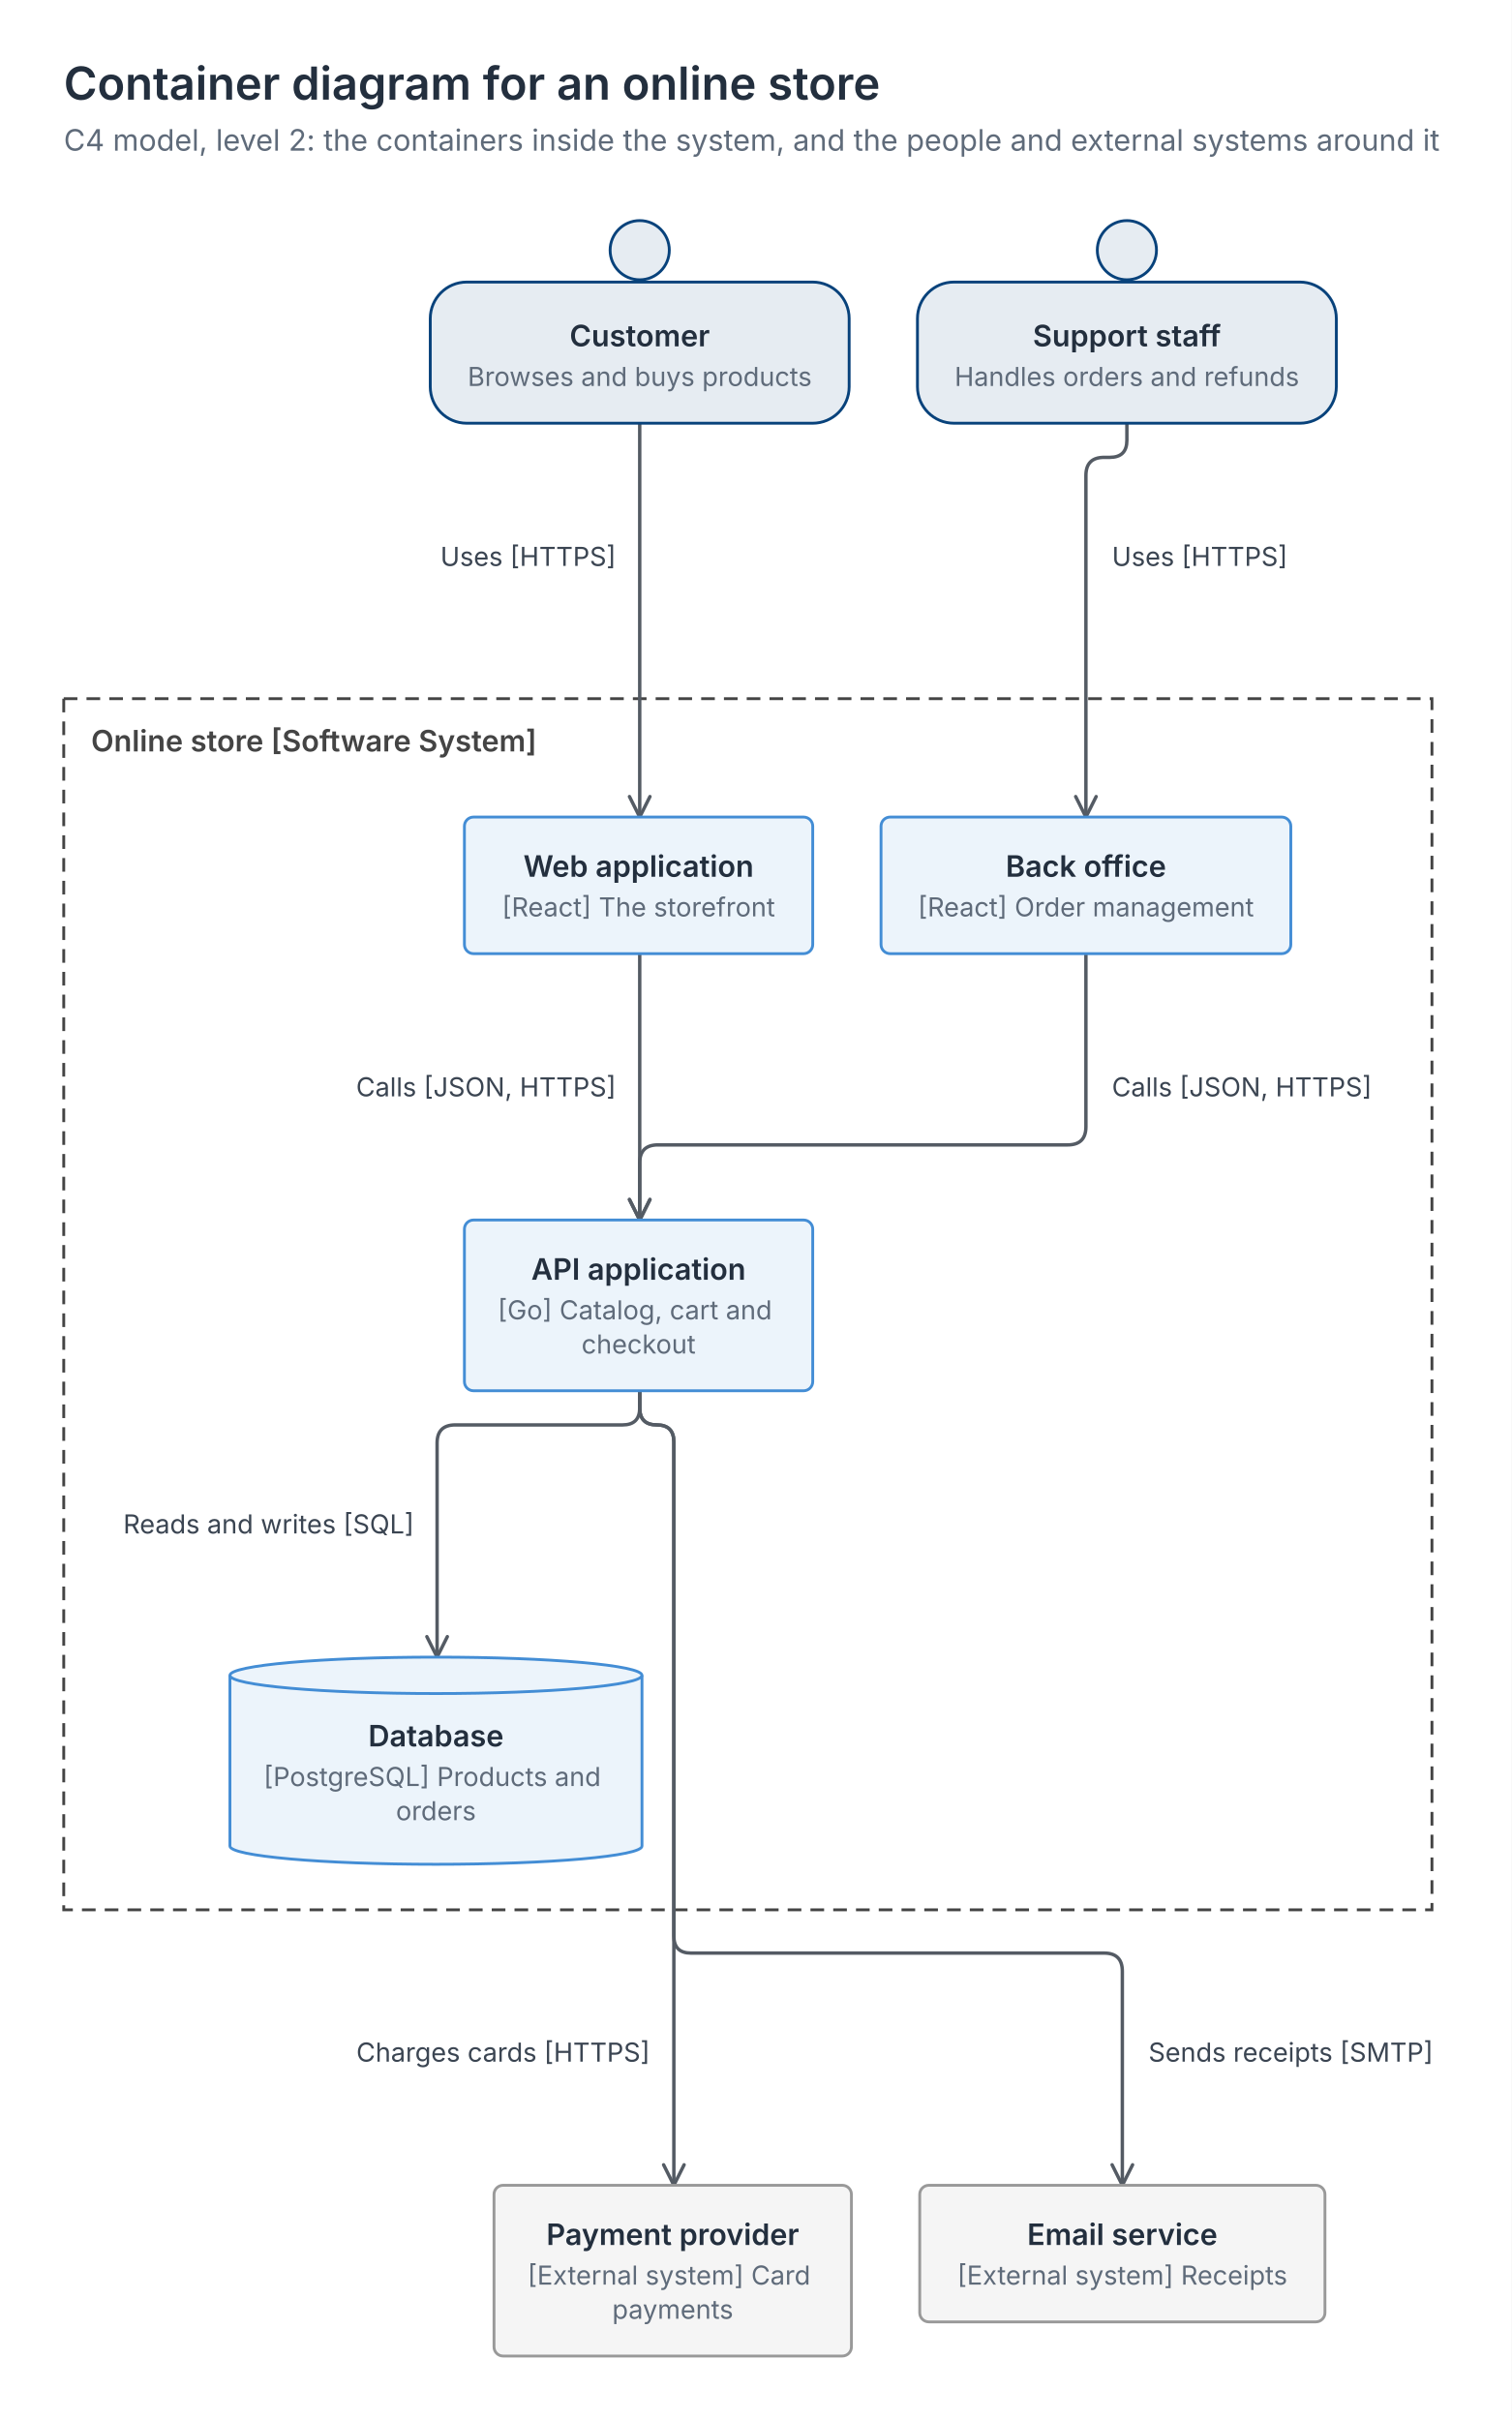
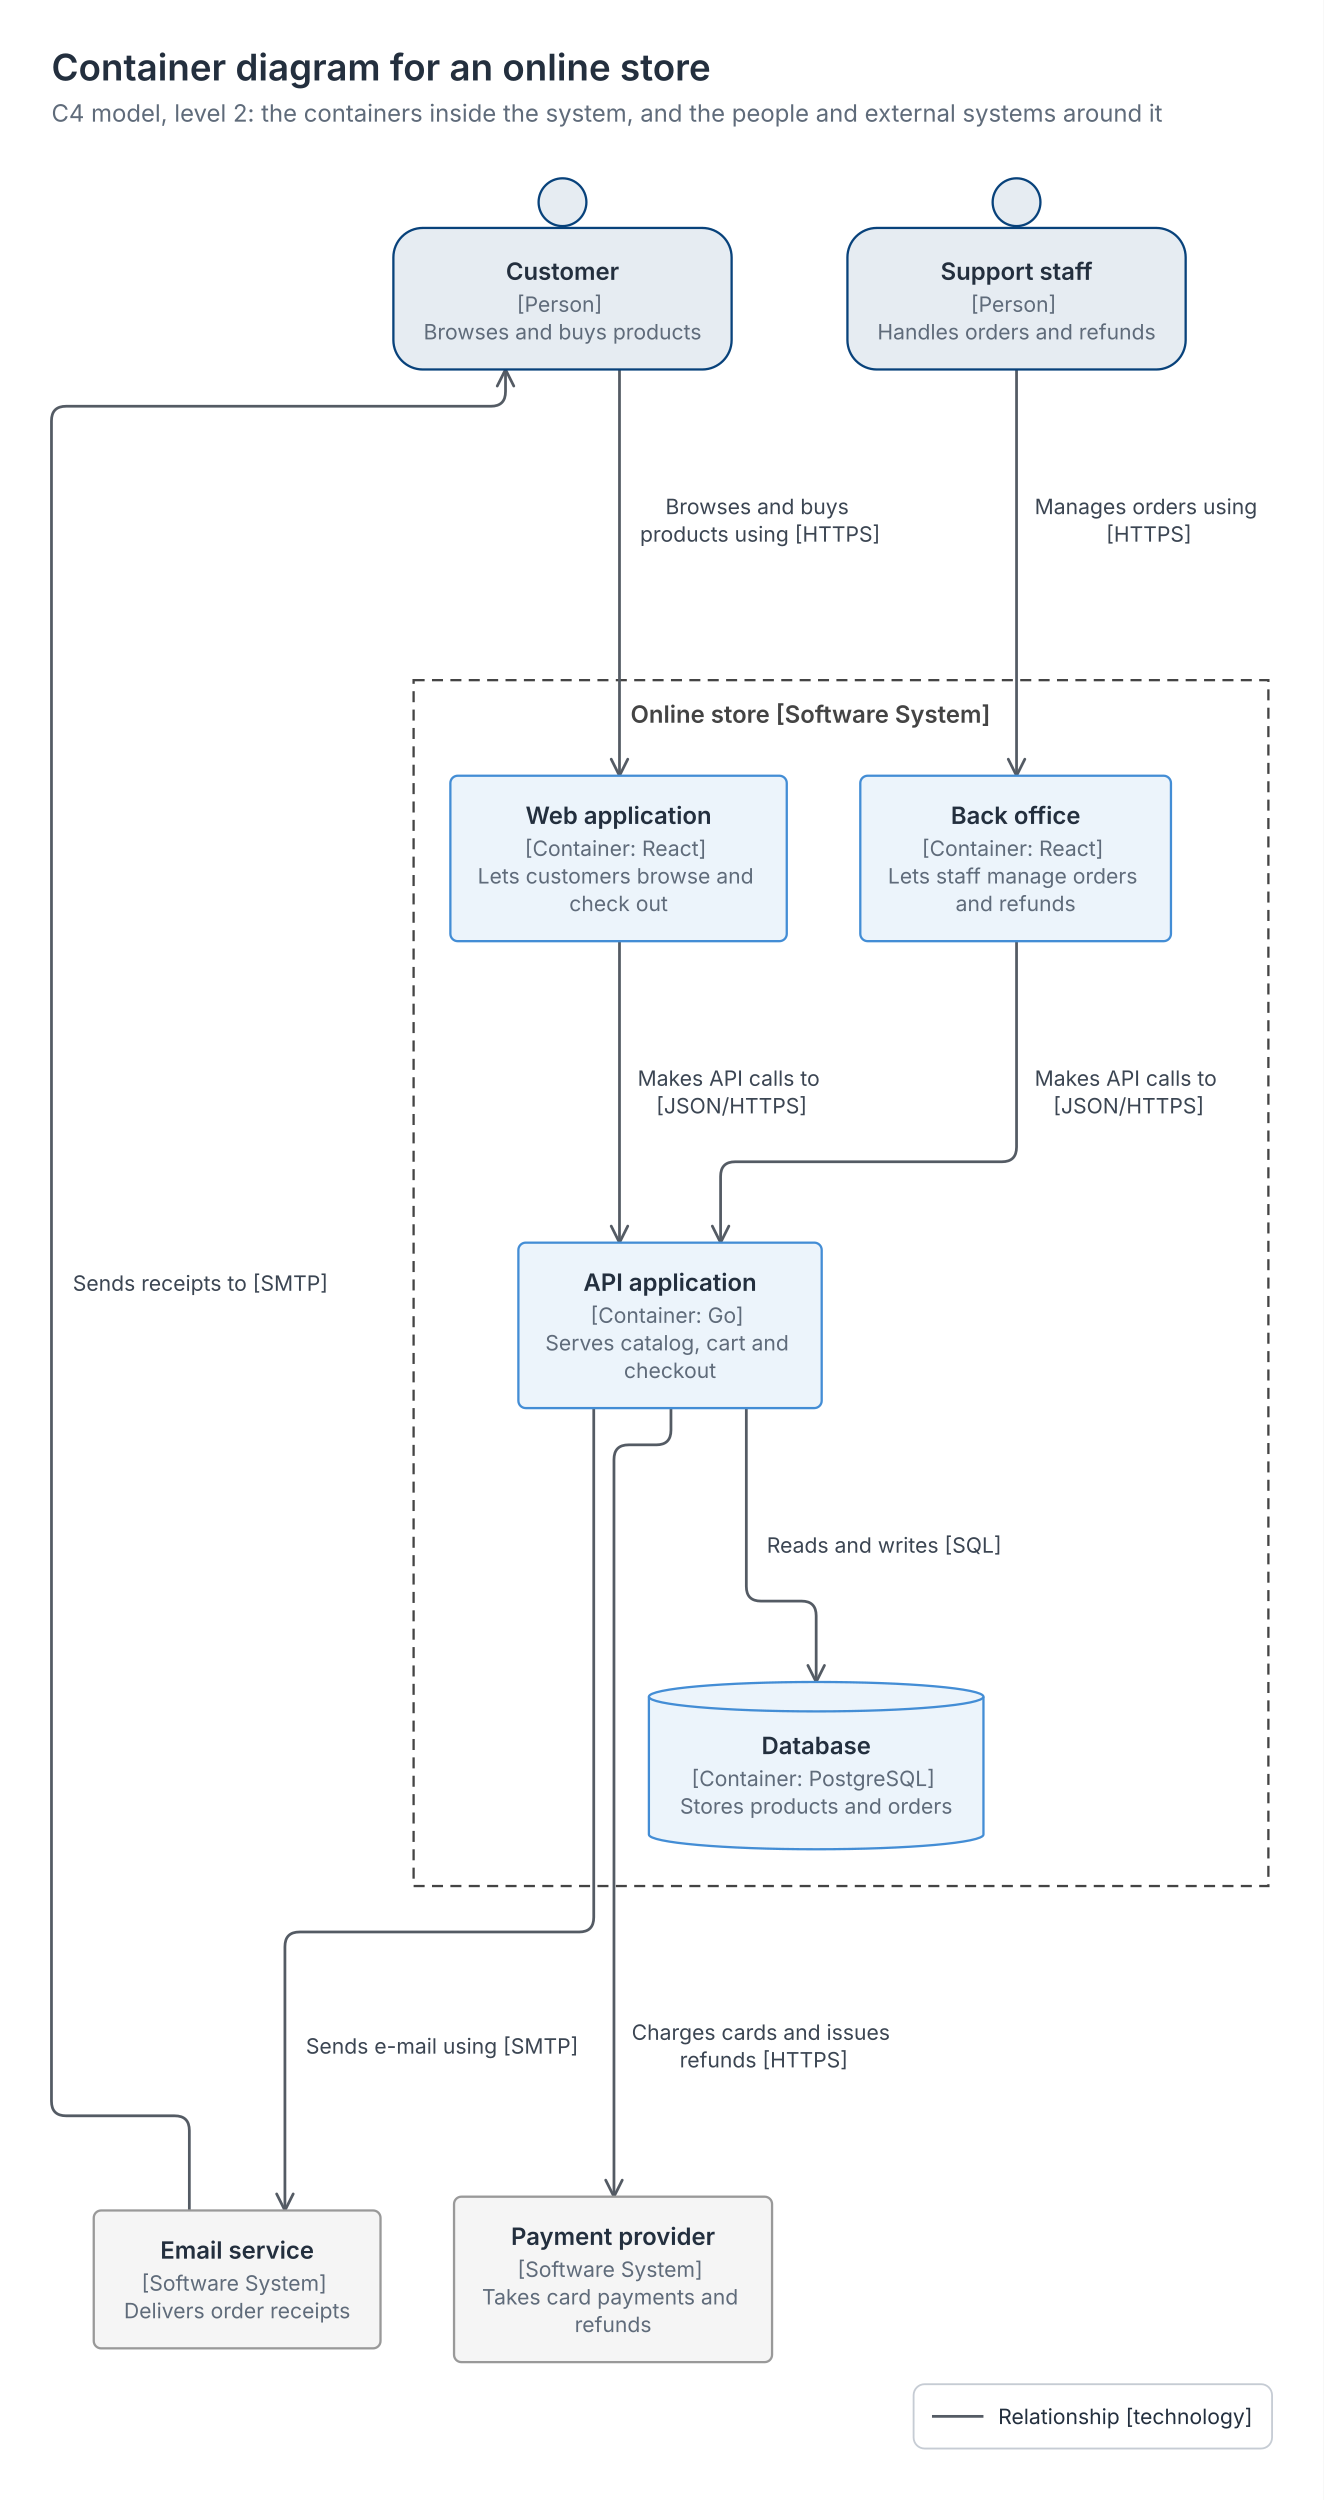
- <svg xmlns="http://www.w3.org/2000/svg" width="664" height="1063" viewBox="0 0 664 1063" role="img" aria-labelledby="sdw-title sdw-desc" font-family="Inter, 'Segoe UI', -apple-system, BlinkMacSystemFont, Roboto, 'Helvetica Neue', Arial, sans-serif">
-   <rect width="664" height="1063" fill="#ffffff" />
+ <svg xmlns="http://www.w3.org/2000/svg" width="720" height="1360" viewBox="0 0 720 1360" role="img" aria-labelledby="c4-container-light-sdw-title c4-container-light-sdw-desc" font-family="Inter, 'Segoe UI', -apple-system, BlinkMacSystemFont, Roboto, 'Helvetica Neue', Arial, sans-serif">
+   <rect width="720" height="1360" fill="#ffffff" />
  <text font-size="20" font-weight="600" fill="#232f3e">
    <tspan x="28" y="43.78">Container diagram for an online store</tspan>
  </text>
  <text font-size="13" fill="#5f6b7a">
    <tspan x="28" y="66.18">C4 model, level 2: the containers inside the system, and the people and external systems around it</tspan>
  </text>
-   <g id="g-store">
-     <rect x="28" y="306.9" width="601" height="532" fill="none" stroke="#444444" stroke-width="1.25" stroke-dasharray="6 4" />
-   </g>
-   <g id="e-e1">
-     <path d="M281 185.9 L281 294.9 Q281 302.9 281 310.9 L281 358.15" fill="none" stroke="#545b64" stroke-width="1.5" stroke-linejoin="round" />
-     <g opacity="0">
-       <circle r="8.28" fill="#0972d3" fill-opacity="0.22" />
-       <circle r="3.6" fill="#0972d3" />
-       <animateMotion path="M281 185.9 L281 294.9 Q281 302.9 281 310.9 L281 358.15" dur="2.053s" repeatCount="indefinite" calcMode="linear" keyPoints="0;0;1;1" keyTimes="0;0;0.562;1" />
-       <animate attributeName="opacity" values="0;1;1;0;0" keyTimes="0;0.058;0.503;0.562;1" dur="2.053s" repeatCount="indefinite" />
-     </g>
-     <path d="M276.5 349.9 L281 358.9 L285.5 349.9" fill="none" stroke="#545b64" stroke-width="1.5" stroke-linecap="round" stroke-linejoin="round" />
-     <rect x="187" y="233.9" width="90" height="21" rx="4" fill="#ffffff" fill-opacity="0.92" />
-     <text font-size="11.5" fill="#3b4552" text-anchor="middle">
-       <tspan x="232" y="248.58">Uses [HTTPS]</tspan>
-     </text>
-   </g>
-   <g id="e-e2">
-     <path d="M495 185.9 L495 193.4 Q495 200.9 487.5 200.9 L485 200.9 Q477 200.9 477 208.9 L477 294.9 Q477 302.9 477 310.9 L477 358.15" fill="none" stroke="#545b64" stroke-width="1.5" stroke-linejoin="round" />
-     <g opacity="0">
-       <circle r="8.28" fill="#0972d3" fill-opacity="0.22" />
-       <circle r="3.6" fill="#0972d3" />
-       <animateMotion path="M495 185.9 L495 193.4 Q495 200.9 487.5 200.9 L485 200.9 Q477 200.9 477 208.9 L477 294.9 Q477 302.9 477 310.9 L477 358.15" dur="2.173s" repeatCount="indefinite" begin="-1.343s" calcMode="linear" keyPoints="0;0;1;1" keyTimes="0;0;0.586;1" />
-       <animate attributeName="opacity" values="0;1;1;0;0" keyTimes="0;0.055;0.531;0.586;1" dur="2.173s" repeatCount="indefinite" begin="-1.343s" />
-     </g>
-     <path d="M472.5 349.9 L477 358.9 L481.5 349.9" fill="none" stroke="#545b64" stroke-width="1.5" stroke-linecap="round" stroke-linejoin="round" />
-     <rect x="482" y="233.9" width="90" height="21" rx="4" fill="#ffffff" fill-opacity="0.92" />
-     <text font-size="11.5" fill="#3b4552" text-anchor="middle">
-       <tspan x="527" y="248.58">Uses [HTTPS]</tspan>
-     </text>
-   </g>
-   <g id="e-e3">
-     <path d="M281 418.9 L281 535.15" fill="none" stroke="#545b64" stroke-width="1.5" stroke-linejoin="round" />
-     <g opacity="0">
-       <circle r="8.28" fill="#0972d3" fill-opacity="0.22" />
-       <circle r="3.6" fill="#0972d3" />
-       <animateMotion path="M281 418.9 L281 535.15" dur="1.68s" repeatCount="indefinite" begin="-0.397s" calcMode="linear" keyPoints="0;0;1;1" keyTimes="0;0;0.464;1" />
-       <animate attributeName="opacity" values="0;1;1;0;0" keyTimes="0;0.071;0.393;0.464;1" dur="1.68s" repeatCount="indefinite" begin="-0.397s" />
-     </g>
-     <path d="M276.5 526.9 L281 535.9 L285.5 526.9" fill="none" stroke="#545b64" stroke-width="1.5" stroke-linecap="round" stroke-linejoin="round" />
-     <rect x="150" y="466.9" width="127" height="21" rx="4" fill="#ffffff" fill-opacity="0.92" />
-     <text font-size="11.5" fill="#3b4552" text-anchor="middle">
-       <tspan x="213.5" y="481.58">Calls [JSON, HTTPS]</tspan>
-     </text>
-   </g>
-   <g id="e-e4">
-     <path d="M477 418.9 L477 494.9 Q477 502.9 469 502.9 L289 502.9 Q281 502.9 281 510.9 L281 535.15" fill="none" stroke="#545b64" stroke-width="1.5" stroke-linejoin="round" />
-     <g opacity="0">
-       <circle r="8.28" fill="#0972d3" fill-opacity="0.22" />
-       <circle r="3.6" fill="#0972d3" />
-       <animateMotion path="M477 418.9 L477 494.9 Q477 502.9 469 502.9 L289 502.9 Q281 502.9 281 510.9 L281 535.15" dur="2.987s" repeatCount="indefinite" begin="-2.551s" calcMode="linear" keyPoints="0;0;1;1" keyTimes="0;0;0.699;1" />
-       <animate attributeName="opacity" values="0;1;1;0;0" keyTimes="0;0.04;0.658;0.699;1" dur="2.987s" repeatCount="indefinite" begin="-2.551s" />
-     </g>
-     <path d="M276.5 526.9 L281 535.9 L285.5 526.9" fill="none" stroke="#545b64" stroke-width="1.5" stroke-linecap="round" stroke-linejoin="round" />
-     <rect x="482" y="466.9" width="127" height="21" rx="4" fill="#ffffff" fill-opacity="0.92" />
-     <text font-size="11.5" fill="#3b4552" text-anchor="middle">
-       <tspan x="545.5" y="481.58">Calls [JSON, HTTPS]</tspan>
-     </text>
-   </g>
-   <g id="e-e5">
-     <path d="M281 610.9 L281 618.4 Q281 625.9 273.5 625.9 L200 625.9 Q192 625.9 192 633.9 L192 727.15" fill="none" stroke="#545b64" stroke-width="1.5" stroke-linejoin="round" />
-     <g opacity="0">
-       <circle r="8.28" fill="#0972d3" fill-opacity="0.22" />
-       <circle r="3.6" fill="#0972d3" />
-       <animateMotion path="M281 610.9 L281 618.4 Q281 625.9 273.5 625.9 L200 625.9 Q192 625.9 192 633.9 L192 727.15" dur="2.273s" repeatCount="indefinite" begin="-1.073s" calcMode="linear" keyPoints="0;0;1;1" keyTimes="0;0;0.604;1" />
-       <animate attributeName="opacity" values="0;1;1;0;0" keyTimes="0;0.053;0.551;0.604;1" dur="2.273s" repeatCount="indefinite" begin="-1.073s" />
-     </g>
-     <path d="M187.5 718.9 L192 727.9 L196.5 718.9" fill="none" stroke="#545b64" stroke-width="1.5" stroke-linecap="round" stroke-linejoin="round" />
-     <rect x="48" y="658.9" width="140" height="21" rx="4" fill="#ffffff" fill-opacity="0.92" />
-     <text font-size="11.5" fill="#3b4552" text-anchor="middle">
-       <tspan x="118" y="673.58">Reads and writes [SQL]</tspan>
-     </text>
-   </g>
-   <g id="e-e6">
-     <path d="M281 610.9 L281 618.4 Q281 625.9 288.5 625.9 L288.5 625.9 Q296 625.9 296 633.4 L296 661.4 Q296 669.4 296 677.4 L296 765.4 Q296 773.4 296 781.4 L296 834.9 Q296 842.9 296 850.9 L296 959.15" fill="none" stroke="#545b64" stroke-width="1.5" stroke-linejoin="round" />
-     <g opacity="0">
-       <circle r="8.28" fill="#0972d3" fill-opacity="0.22" />
-       <circle r="3.6" fill="#0972d3" />
-       <animateMotion path="M281 610.9 L281 618.4 Q281 625.9 288.5 625.9 L288.5 625.9 Q296 625.9 296 633.4 L296 661.4 Q296 669.4 296 677.4 L296 765.4 Q296 773.4 296 781.4 L296 834.9 Q296 842.9 296 850.9 L296 959.15" dur="3.3s" repeatCount="indefinite" begin="-0.298s" calcMode="linear" keyPoints="0;0;1;1" keyTimes="0;0;0.727;1" />
+   <g id="c4-container-light-g-store">
+     <rect x="225" y="370" width="465" height="656" fill="none" stroke="#444444" stroke-width="1.25" stroke-dasharray="6 4" />
+   </g>
+   <g id="c4-container-light-e-e1">
+     <path d="M337 201 L337 421.25" fill="none" stroke="#545b64" stroke-width="1.5" stroke-linejoin="round" />
+     <g opacity="0">
+       <circle r="8.28" fill="#0972d3" fill-opacity="0.22" />
+       <circle r="3.6" fill="#0972d3" />
+       <animateMotion path="M337 201 L337 421.25" dur="2.373s" repeatCount="indefinite" calcMode="linear" keyPoints="0;0;1;1" keyTimes="0;0;0.621;1" />
+       <animate attributeName="opacity" values="0;1;1;0;0" keyTimes="0;0.051;0.57;0.621;1" dur="2.373s" repeatCount="indefinite" />
+     </g>
+     <path d="M332.5 413 L337 422 L341.5 413" fill="none" stroke="#545b64" stroke-width="1.5" stroke-linecap="round" stroke-linejoin="round" />
+   </g>
+   <g id="c4-container-light-e-e2">
+     <path d="M553 201 L553 421.25" fill="none" stroke="#545b64" stroke-width="1.5" stroke-linejoin="round" />
+     <g opacity="0">
+       <circle r="8.28" fill="#0972d3" fill-opacity="0.22" />
+       <circle r="3.6" fill="#0972d3" />
+       <animateMotion path="M553 201 L553 421.25" dur="2.373s" repeatCount="indefinite" begin="-1.467s" calcMode="linear" keyPoints="0;0;1;1" keyTimes="0;0;0.621;1" />
+       <animate attributeName="opacity" values="0;1;1;0;0" keyTimes="0;0.051;0.57;0.621;1" dur="2.373s" repeatCount="indefinite" begin="-1.467s" />
+     </g>
+     <path d="M548.5 413 L553 422 L557.5 413" fill="none" stroke="#545b64" stroke-width="1.5" stroke-linecap="round" stroke-linejoin="round" />
+   </g>
+   <g id="c4-container-light-e-e3">
+     <path d="M337 512 L337 675.25" fill="none" stroke="#545b64" stroke-width="1.5" stroke-linejoin="round" />
+     <g opacity="0">
+       <circle r="8.28" fill="#0972d3" fill-opacity="0.22" />
+       <circle r="3.6" fill="#0972d3" />
+       <animateMotion path="M337 512 L337 675.25" dur="1.993s" repeatCount="indefinite" begin="-0.471s" calcMode="linear" keyPoints="0;0;1;1" keyTimes="0;0;0.548;1" />
+       <animate attributeName="opacity" values="0;1;1;0;0" keyTimes="0;0.06;0.488;0.548;1" dur="1.993s" repeatCount="indefinite" begin="-0.471s" />
+     </g>
+     <path d="M332.5 667 L337 676 L341.5 667" fill="none" stroke="#545b64" stroke-width="1.5" stroke-linecap="round" stroke-linejoin="round" />
+   </g>
+   <g id="c4-container-light-e-e4">
+     <path d="M553 512 L553 624 Q553 632 545 632 L400 632 Q392 632 392 640 L392 675.25" fill="none" stroke="#545b64" stroke-width="1.5" stroke-linejoin="round" />
+     <g opacity="0">
+       <circle r="8.28" fill="#0972d3" fill-opacity="0.22" />
+       <circle r="3.6" fill="#0972d3" />
+       <animateMotion path="M553 512 L553 624 Q553 632 545 632 L400 632 Q392 632 392 640 L392 675.25" dur="3.067s" repeatCount="indefinite" begin="-2.619s" calcMode="linear" keyPoints="0;0;1;1" keyTimes="0;0;0.707;1" />
+       <animate attributeName="opacity" values="0;1;1;0;0" keyTimes="0;0.039;0.667;0.707;1" dur="3.067s" repeatCount="indefinite" begin="-2.619s" />
+     </g>
+     <path d="M387.5 667 L392 676 L396.5 667" fill="none" stroke="#545b64" stroke-width="1.5" stroke-linecap="round" stroke-linejoin="round" />
+   </g>
+   <g id="c4-container-light-e-e5">
+     <path d="M406 766 L406 863 Q406 871 414 871 L436 871 Q444 871 444 879 L444 914.25" fill="none" stroke="#545b64" stroke-width="1.5" stroke-linejoin="round" />
+     <g opacity="0">
+       <circle r="8.28" fill="#0972d3" fill-opacity="0.22" />
+       <circle r="3.6" fill="#0972d3" />
+       <animateMotion path="M406 766 L406 863 Q406 871 414 871 L436 871 Q444 871 444 879 L444 914.25" dur="2.147s" repeatCount="indefinite" begin="-1.014s" calcMode="linear" keyPoints="0;0;1;1" keyTimes="0;0;0.581;1" />
+       <animate attributeName="opacity" values="0;1;1;0;0" keyTimes="0;0.056;0.525;0.581;1" dur="2.147s" repeatCount="indefinite" begin="-1.014s" />
+     </g>
+     <path d="M439.5 906 L444 915 L448.5 906" fill="none" stroke="#545b64" stroke-width="1.5" stroke-linecap="round" stroke-linejoin="round" />
+   </g>
+   <g id="c4-container-light-e-e6">
+     <path d="M365 766 L365 778 Q365 786 357 786 L342 786 Q334 786 334 794 L334 1194.25" fill="none" stroke="#545b64" stroke-width="1.5" stroke-linejoin="round" />
+     <g opacity="0">
+       <circle r="8.28" fill="#0972d3" fill-opacity="0.22" />
+       <circle r="3.6" fill="#0972d3" />
+       <animateMotion path="M365 766 L365 778 Q365 786 357 786 L342 786 Q334 786 334 794 L334 1194.25" dur="3.3s" repeatCount="indefinite" begin="-0.298s" calcMode="linear" keyPoints="0;0;1;1" keyTimes="0;0;0.727;1" />
      <animate attributeName="opacity" values="0;1;1;0;0" keyTimes="0;0.036;0.691;0.727;1" dur="3.3s" repeatCount="indefinite" begin="-0.298s" />
    </g>
-     <path d="M291.5 950.9 L296 959.9 L300.5 950.9" fill="none" stroke="#545b64" stroke-width="1.5" stroke-linecap="round" stroke-linejoin="round" />
-     <rect x="150" y="890.9" width="142" height="21" rx="4" fill="#ffffff" fill-opacity="0.92" />
-     <text font-size="11.5" fill="#3b4552" text-anchor="middle">
-       <tspan x="221" y="905.58">Charges cards [HTTPS]</tspan>
-     </text>
-   </g>
-   <g id="e-e7">
-     <path d="M281 610.9 L281 618.4 Q281 625.9 288.5 625.9 L288.5 625.9 Q296 625.9 296 633.4 L296 661.4 Q296 669.4 296 677.4 L296 765.4 Q296 773.4 296 781.4 L296 835.4 Q296 842.9 296 850.4 L296 850.4 Q296 857.9 303.5 857.9 L485 857.9 Q493 857.9 493 865.9 L493 959.15" fill="none" stroke="#545b64" stroke-width="1.5" stroke-linejoin="round" />
-     <g opacity="0">
-       <circle r="8.28" fill="#0972d3" fill-opacity="0.22" />
-       <circle r="3.6" fill="#0972d3" />
-       <animateMotion path="M281 610.9 L281 618.4 Q281 625.9 288.5 625.9 L288.5 625.9 Q296 625.9 296 633.4 L296 661.4 Q296 669.4 296 677.4 L296 765.4 Q296 773.4 296 781.4 L296 835.4 Q296 842.9 296 850.4 L296 850.4 Q296 857.9 303.5 857.9 L485 857.9 Q493 857.9 493 865.9 L493 959.15" dur="3.3s" repeatCount="indefinite" begin="-2.337s" calcMode="linear" keyPoints="0;0;1;1" keyTimes="0;0;0.727;1" />
+     <path d="M329.5 1186 L334 1195 L338.5 1186" fill="none" stroke="#545b64" stroke-width="1.5" stroke-linecap="round" stroke-linejoin="round" />
+   </g>
+   <g id="c4-container-light-e-e7">
+     <path d="M323 766 L323 1043 Q323 1051 315 1051 L163 1051 Q155 1051 155 1059 L155 1201.75" fill="none" stroke="#545b64" stroke-width="1.5" stroke-linejoin="round" />
+     <g opacity="0">
+       <circle r="8.28" fill="#0972d3" fill-opacity="0.22" />
+       <circle r="3.6" fill="#0972d3" />
+       <animateMotion path="M323 766 L323 1043 Q323 1051 315 1051 L163 1051 Q155 1051 155 1059 L155 1201.75" dur="3.3s" repeatCount="indefinite" begin="-2.337s" calcMode="linear" keyPoints="0;0;1;1" keyTimes="0;0;0.727;1" />
      <animate attributeName="opacity" values="0;1;1;0;0" keyTimes="0;0.036;0.691;0.727;1" dur="3.3s" repeatCount="indefinite" begin="-2.337s" />
    </g>
-     <path d="M488.5 950.9 L493 959.9 L497.5 950.9" fill="none" stroke="#545b64" stroke-width="1.5" stroke-linecap="round" stroke-linejoin="round" />
-     <rect x="498" y="890.9" width="138" height="21" rx="4" fill="#ffffff" fill-opacity="0.92" />
-     <text font-size="11.5" fill="#3b4552" text-anchor="middle">
-       <tspan x="567" y="905.58">Sends receipts [SMTP]</tspan>
-     </text>
-   </g>
-   <g id="gh-store">
-     <rect x="36" y="315.9" width="204.87" height="18.9" rx="3" fill="#ffffff" />
+     <path d="M150.5 1193.5 L155 1202.5 L159.5 1193.5" fill="none" stroke="#545b64" stroke-width="1.5" stroke-linecap="round" stroke-linejoin="round" />
+   </g>
+   <g id="c4-container-light-e-e8">
+     <path d="M275 201.75 L275 213 Q275 221 267 221 L36 221 Q28 221 28 229 L28 1143 Q28 1151 36 1151 L95 1151 Q103 1151 103 1159 L103 1202.5" fill="none" stroke="#545b64" stroke-width="1.5" stroke-linejoin="round" />
+     <g opacity="0">
+       <circle r="8.28" fill="#0972d3" fill-opacity="0.22" />
+       <circle r="3.6" fill="#0972d3" />
+       <animateMotion path="M275 201.75 L275 213 Q275 221 267 221 L36 221 Q28 221 28 229 L28 1143 Q28 1151 36 1151 L95 1151 Q103 1151 103 1159 L103 1202.5" dur="3.3s" repeatCount="indefinite" begin="-1.077s" calcMode="linear" keyPoints="1;1;0;0" keyTimes="0;0;0.727;1" />
+       <animate attributeName="opacity" values="0;1;1;0;0" keyTimes="0;0.036;0.691;0.727;1" dur="3.3s" repeatCount="indefinite" begin="-1.077s" />
+     </g>
+     <path d="M279.5 210 L275 201 L270.5 210" fill="none" stroke="#545b64" stroke-width="1.5" stroke-linecap="round" stroke-linejoin="round" />
+   </g>
+   <g id="c4-container-light-el-e1">
+     <rect x="342" y="265" width="143" height="36" rx="4" fill="#ffffff" fill-opacity="0.92" />
+     <text font-size="11.5" fill="#3b4552" text-anchor="middle">
+       <tspan x="413.5" y="279.68">Browses and buys</tspan>
+       <tspan x="413.5" y="294.68">products using [HTTPS]</tspan>
+     </text>
+   </g>
+   <g id="c4-container-light-el-e2">
+     <rect x="558" y="265" width="134" height="36" rx="4" fill="#ffffff" fill-opacity="0.92" />
+     <text font-size="11.5" fill="#3b4552" text-anchor="middle">
+       <tspan x="625" y="279.68">Manages orders using</tspan>
+       <tspan x="625" y="294.68">[HTTPS]</tspan>
+     </text>
+   </g>
+   <g id="c4-container-light-el-e3">
+     <rect x="342" y="576" width="112" height="36" rx="4" fill="#ffffff" fill-opacity="0.92" />
+     <text font-size="11.5" fill="#3b4552" text-anchor="middle">
+       <tspan x="398" y="590.68">Makes API calls to</tspan>
+       <tspan x="398" y="605.68">[JSON/HTTPS]</tspan>
+     </text>
+   </g>
+   <g id="c4-container-light-el-e4">
+     <rect x="558" y="576" width="112" height="36" rx="4" fill="#ffffff" fill-opacity="0.92" />
+     <text font-size="11.5" fill="#3b4552" text-anchor="middle">
+       <tspan x="614" y="590.68">Makes API calls to</tspan>
+       <tspan x="614" y="605.68">[JSON/HTTPS]</tspan>
+     </text>
+   </g>
+   <g id="c4-container-light-el-e5">
+     <rect x="411" y="830" width="140" height="21" rx="4" fill="#ffffff" fill-opacity="0.92" />
+     <text font-size="11.5" fill="#3b4552" text-anchor="middle">
+       <tspan x="481" y="844.68">Reads and writes [SQL]</tspan>
+     </text>
+   </g>
+   <g id="c4-container-light-el-e6">
+     <rect x="339" y="1095" width="153" height="36" rx="4" fill="#ffffff" fill-opacity="0.92" />
+     <text font-size="11.5" fill="#3b4552" text-anchor="middle">
+       <tspan x="415.5" y="1109.68">Charges cards and issues</tspan>
+       <tspan x="415.5" y="1124.68">refunds [HTTPS]</tspan>
+     </text>
+   </g>
+   <g id="c4-container-light-el-e7">
+     <rect x="160" y="1102.5" width="161" height="21" rx="4" fill="#ffffff" fill-opacity="0.92" />
+     <text font-size="11.5" fill="#3b4552" text-anchor="middle">
+       <tspan x="240.5" y="1117.18">Sends e-mail using [SMTP]</tspan>
+     </text>
+   </g>
+   <g id="c4-container-light-el-e8">
+     <rect x="33" y="687.5" width="152" height="21" rx="4" fill="#ffffff" fill-opacity="0.92" />
+     <text font-size="11.5" fill="#3b4552" text-anchor="middle">
+       <tspan x="109" y="702.18">Sends receipts to [SMTP]</tspan>
+     </text>
+   </g>
+   <g id="c4-container-light-gh-store">
+     <rect x="339" y="379" width="204.87" height="18.9" rx="3" fill="#ffffff" />
    <text font-size="13" font-weight="600" fill="#444444">
-       <tspan x="40" y="330.08">Online store [Software System]</tspan>
-     </text>
-   </g>
-   <g id="n-customer">
+       <tspan x="343" y="393.18">Online store [Software System]</tspan>
+     </text>
+   </g>
+   <g id="c4-container-light-n-customer">
    <g fill="#e6ecf2" stroke="#08427b" stroke-width="1.25">
-       <circle cx="281" cy="109.9" r="13" />
-       <rect x="189" y="123.9" width="184" height="62" rx="16" />
-     </g>
-     <text font-size="13" font-weight="600" fill="#232f3e" text-anchor="middle">
-       <tspan x="281" y="152.13">Customer</tspan>
-     </text>
-     <text font-size="11.5" fill="#5f6b7a" text-anchor="middle">
-       <tspan x="281.01" y="169.53">Browses and buys products</tspan>
-     </text>
-   </g>
-   <g id="n-staff">
+       <circle cx="306" cy="110" r="13" />
+       <rect x="214" y="124" width="184" height="77" rx="16" />
+     </g>
+     <text font-size="13" font-weight="600" fill="#232f3e" text-anchor="middle">
+       <tspan x="306" y="152.23">Customer</tspan>
+     </text>
+     <text font-size="11.5" fill="#5f6b7a" text-anchor="middle">
+       <tspan x="306.01" y="169.63">[Person]</tspan>
+       <tspan x="306.01" y="184.63">Browses and buys products</tspan>
+     </text>
+   </g>
+   <g id="c4-container-light-n-staff">
    <g fill="#e6ecf2" stroke="#08427b" stroke-width="1.25">
-       <circle cx="495" cy="109.9" r="13" />
-       <rect x="403" y="123.9" width="184" height="62" rx="16" />
-     </g>
-     <text font-size="13" font-weight="600" fill="#232f3e" text-anchor="middle">
-       <tspan x="495" y="152.13">Support staff</tspan>
-     </text>
-     <text font-size="11.5" fill="#5f6b7a" text-anchor="middle">
-       <tspan x="495" y="169.53">Handles orders and refunds</tspan>
-     </text>
-   </g>
-   <g id="n-web">
-     <g fill="#ecf4fb" stroke="#438dd5" stroke-width="1.25">
-       <rect x="204" y="358.9" width="153" height="60" rx="4" />
-     </g>
-     <text font-size="13" font-weight="600" fill="#232f3e" text-anchor="middle">
-       <tspan x="280.51" y="385.13">Web application</tspan>
-     </text>
-     <text font-size="11.5" fill="#5f6b7a" text-anchor="middle">
-       <tspan x="280.5" y="402.53">[React] The storefront</tspan>
-     </text>
-   </g>
-   <g id="n-admin">
-     <g fill="#ecf4fb" stroke="#438dd5" stroke-width="1.25">
-       <rect x="387" y="358.9" width="180" height="60" rx="4" />
-     </g>
-     <text font-size="13" font-weight="600" fill="#232f3e" text-anchor="middle">
-       <tspan x="477.01" y="385.13">Back office</tspan>
-     </text>
-     <text font-size="11.5" fill="#5f6b7a" text-anchor="middle">
-       <tspan x="477.01" y="402.53">[React] Order management</tspan>
-     </text>
-   </g>
-   <g id="n-api">
-     <g fill="#ecf4fb" stroke="#438dd5" stroke-width="1.25">
-       <rect x="204" y="535.9" width="153" height="75" rx="4" />
-     </g>
-     <text font-size="13" font-weight="600" fill="#232f3e" text-anchor="middle">
-       <tspan x="280.5" y="562.13">API application</tspan>
-     </text>
-     <text font-size="11.5" fill="#5f6b7a" text-anchor="middle">
-       <tspan x="280.5" y="579.53">[Go] Catalog, cart and</tspan>
-       <tspan x="280.5" y="594.53">checkout</tspan>
-     </text>
-   </g>
-   <g id="n-db">
-     <g fill="#ecf4fb" stroke="#438dd5" stroke-width="1.25">
-       <path d="M101 735.9 A90.5 8 0 0 1 282 735.9 V810.9 A90.5 8 0 0 1 101 810.9 Z" />
-       <path d="M101 735.9 A90.5 8 0 0 0 282 735.9" fill="none" />
-     </g>
-     <text font-size="13" font-weight="600" fill="#232f3e" text-anchor="middle">
-       <tspan x="191.5" y="767.13">Database</tspan>
-     </text>
-     <text font-size="11.5" fill="#5f6b7a" text-anchor="middle">
-       <tspan x="191.5" y="784.53">[PostgreSQL] Products and</tspan>
-       <tspan x="191.5" y="799.53">orders</tspan>
-     </text>
-   </g>
-   <g id="n-payments">
+       <circle cx="553" cy="110" r="13" />
+       <rect x="461" y="124" width="184" height="77" rx="16" />
+     </g>
+     <text font-size="13" font-weight="600" fill="#232f3e" text-anchor="middle">
+       <tspan x="553" y="152.23">Support staff</tspan>
+     </text>
+     <text font-size="11.5" fill="#5f6b7a" text-anchor="middle">
+       <tspan x="553" y="169.63">[Person]</tspan>
+       <tspan x="553" y="184.63">Handles orders and refunds</tspan>
+     </text>
+   </g>
+   <g id="c4-container-light-n-web">
+     <g fill="#ecf4fb" stroke="#438dd5" stroke-width="1.25">
+       <rect x="245" y="422" width="183" height="90" rx="4" />
+     </g>
+     <text font-size="13" font-weight="600" fill="#232f3e" text-anchor="middle">
+       <tspan x="336.51" y="448.23">Web application</tspan>
+     </text>
+     <text font-size="11.5" fill="#5f6b7a" text-anchor="middle">
+       <tspan x="336.5" y="465.63">[Container: React]</tspan>
+       <tspan x="336.5" y="480.63">Lets customers browse and</tspan>
+       <tspan x="336.5" y="495.63">check out</tspan>
+     </text>
+   </g>
+   <g id="c4-container-light-n-admin">
+     <g fill="#ecf4fb" stroke="#438dd5" stroke-width="1.25">
+       <rect x="468" y="422" width="169" height="90" rx="4" />
+     </g>
+     <text font-size="13" font-weight="600" fill="#232f3e" text-anchor="middle">
+       <tspan x="552.51" y="448.23">Back office</tspan>
+     </text>
+     <text font-size="11.5" fill="#5f6b7a" text-anchor="middle">
+       <tspan x="552.5" y="465.63">[Container: React]</tspan>
+       <tspan x="552.5" y="480.63">Lets staff manage orders</tspan>
+       <tspan x="552.5" y="495.63">and refunds</tspan>
+     </text>
+   </g>
+   <g id="c4-container-light-n-api">
+     <g fill="#ecf4fb" stroke="#438dd5" stroke-width="1.25">
+       <rect x="282" y="676" width="165" height="90" rx="4" />
+     </g>
+     <text font-size="13" font-weight="600" fill="#232f3e" text-anchor="middle">
+       <tspan x="364.5" y="702.23">API application</tspan>
+     </text>
+     <text font-size="11.5" fill="#5f6b7a" text-anchor="middle">
+       <tspan x="364.5" y="719.63">[Container: Go]</tspan>
+       <tspan x="364.5" y="734.63">Serves catalog, cart and</tspan>
+       <tspan x="364.5" y="749.63">checkout</tspan>
+     </text>
+   </g>
+   <g id="c4-container-light-n-db">
+     <g fill="#ecf4fb" stroke="#438dd5" stroke-width="1.25">
+       <path d="M353 923 A91 8 0 0 1 535 923 V998 A91 8 0 0 1 353 998 Z" />
+       <path d="M353 923 A91 8 0 0 0 535 923" fill="none" />
+     </g>
+     <text font-size="13" font-weight="600" fill="#232f3e" text-anchor="middle">
+       <tspan x="444" y="954.23">Database</tspan>
+     </text>
+     <text font-size="11.5" fill="#5f6b7a" text-anchor="middle">
+       <tspan x="444" y="971.63">[Container: PostgreSQL]</tspan>
+       <tspan x="444" y="986.63">Stores products and orders</tspan>
+     </text>
+   </g>
+   <g id="c4-container-light-n-payments">
    <g fill="#f5f5f5" stroke="#999999" stroke-width="1.25">
-       <rect x="217" y="959.9" width="157" height="75" rx="4" />
-     </g>
-     <text font-size="13" font-weight="600" fill="#232f3e" text-anchor="middle">
-       <tspan x="295.5" y="986.13">Payment provider</tspan>
-     </text>
-     <text font-size="11.5" fill="#5f6b7a" text-anchor="middle">
-       <tspan x="295.5" y="1003.53">[External system] Card</tspan>
-       <tspan x="295.5" y="1018.53">payments</tspan>
-     </text>
-   </g>
-   <g id="n-email">
+       <rect x="247" y="1195" width="173" height="90" rx="4" />
+     </g>
+     <text font-size="13" font-weight="600" fill="#232f3e" text-anchor="middle">
+       <tspan x="333.5" y="1221.23">Payment provider</tspan>
+     </text>
+     <text font-size="11.5" fill="#5f6b7a" text-anchor="middle">
+       <tspan x="333.51" y="1238.63">[Software System]</tspan>
+       <tspan x="333.51" y="1253.63">Takes card payments and</tspan>
+       <tspan x="333.51" y="1268.63">refunds</tspan>
+     </text>
+   </g>
+   <g id="c4-container-light-n-email">
    <g fill="#f5f5f5" stroke="#999999" stroke-width="1.25">
-       <rect x="404" y="959.9" width="178" height="60" rx="4" />
-     </g>
-     <text font-size="13" font-weight="600" fill="#232f3e" text-anchor="middle">
-       <tspan x="493" y="986.13">Email service</tspan>
-     </text>
-     <text font-size="11.5" fill="#5f6b7a" text-anchor="middle">
-       <tspan x="493" y="1003.53">[External system] Receipts</tspan>
+       <rect x="51" y="1202.5" width="156" height="75" rx="4" />
+     </g>
+     <text font-size="13" font-weight="600" fill="#232f3e" text-anchor="middle">
+       <tspan x="129" y="1228.73">Email service</tspan>
+     </text>
+     <text font-size="11.5" fill="#5f6b7a" text-anchor="middle">
+       <tspan x="129" y="1246.13">[Software System]</tspan>
+       <tspan x="129" y="1261.13">Delivers order receipts</tspan>
+     </text>
+   </g>
+   <g id="c4-container-light-legend">
+     <rect x="497" y="1297" width="195" height="35" rx="6" fill="#ffffff" stroke="#c6ccd4" stroke-width="1" />
+     <path d="M507 1314.5 H535" fill="none" stroke="#545b64" stroke-width="1.5" />
+     <text font-size="11.5" fill="#232f3e">
+       <tspan x="543" y="1318.68">Relationship [technology]</tspan>
    </text>
  </g>
</svg>
